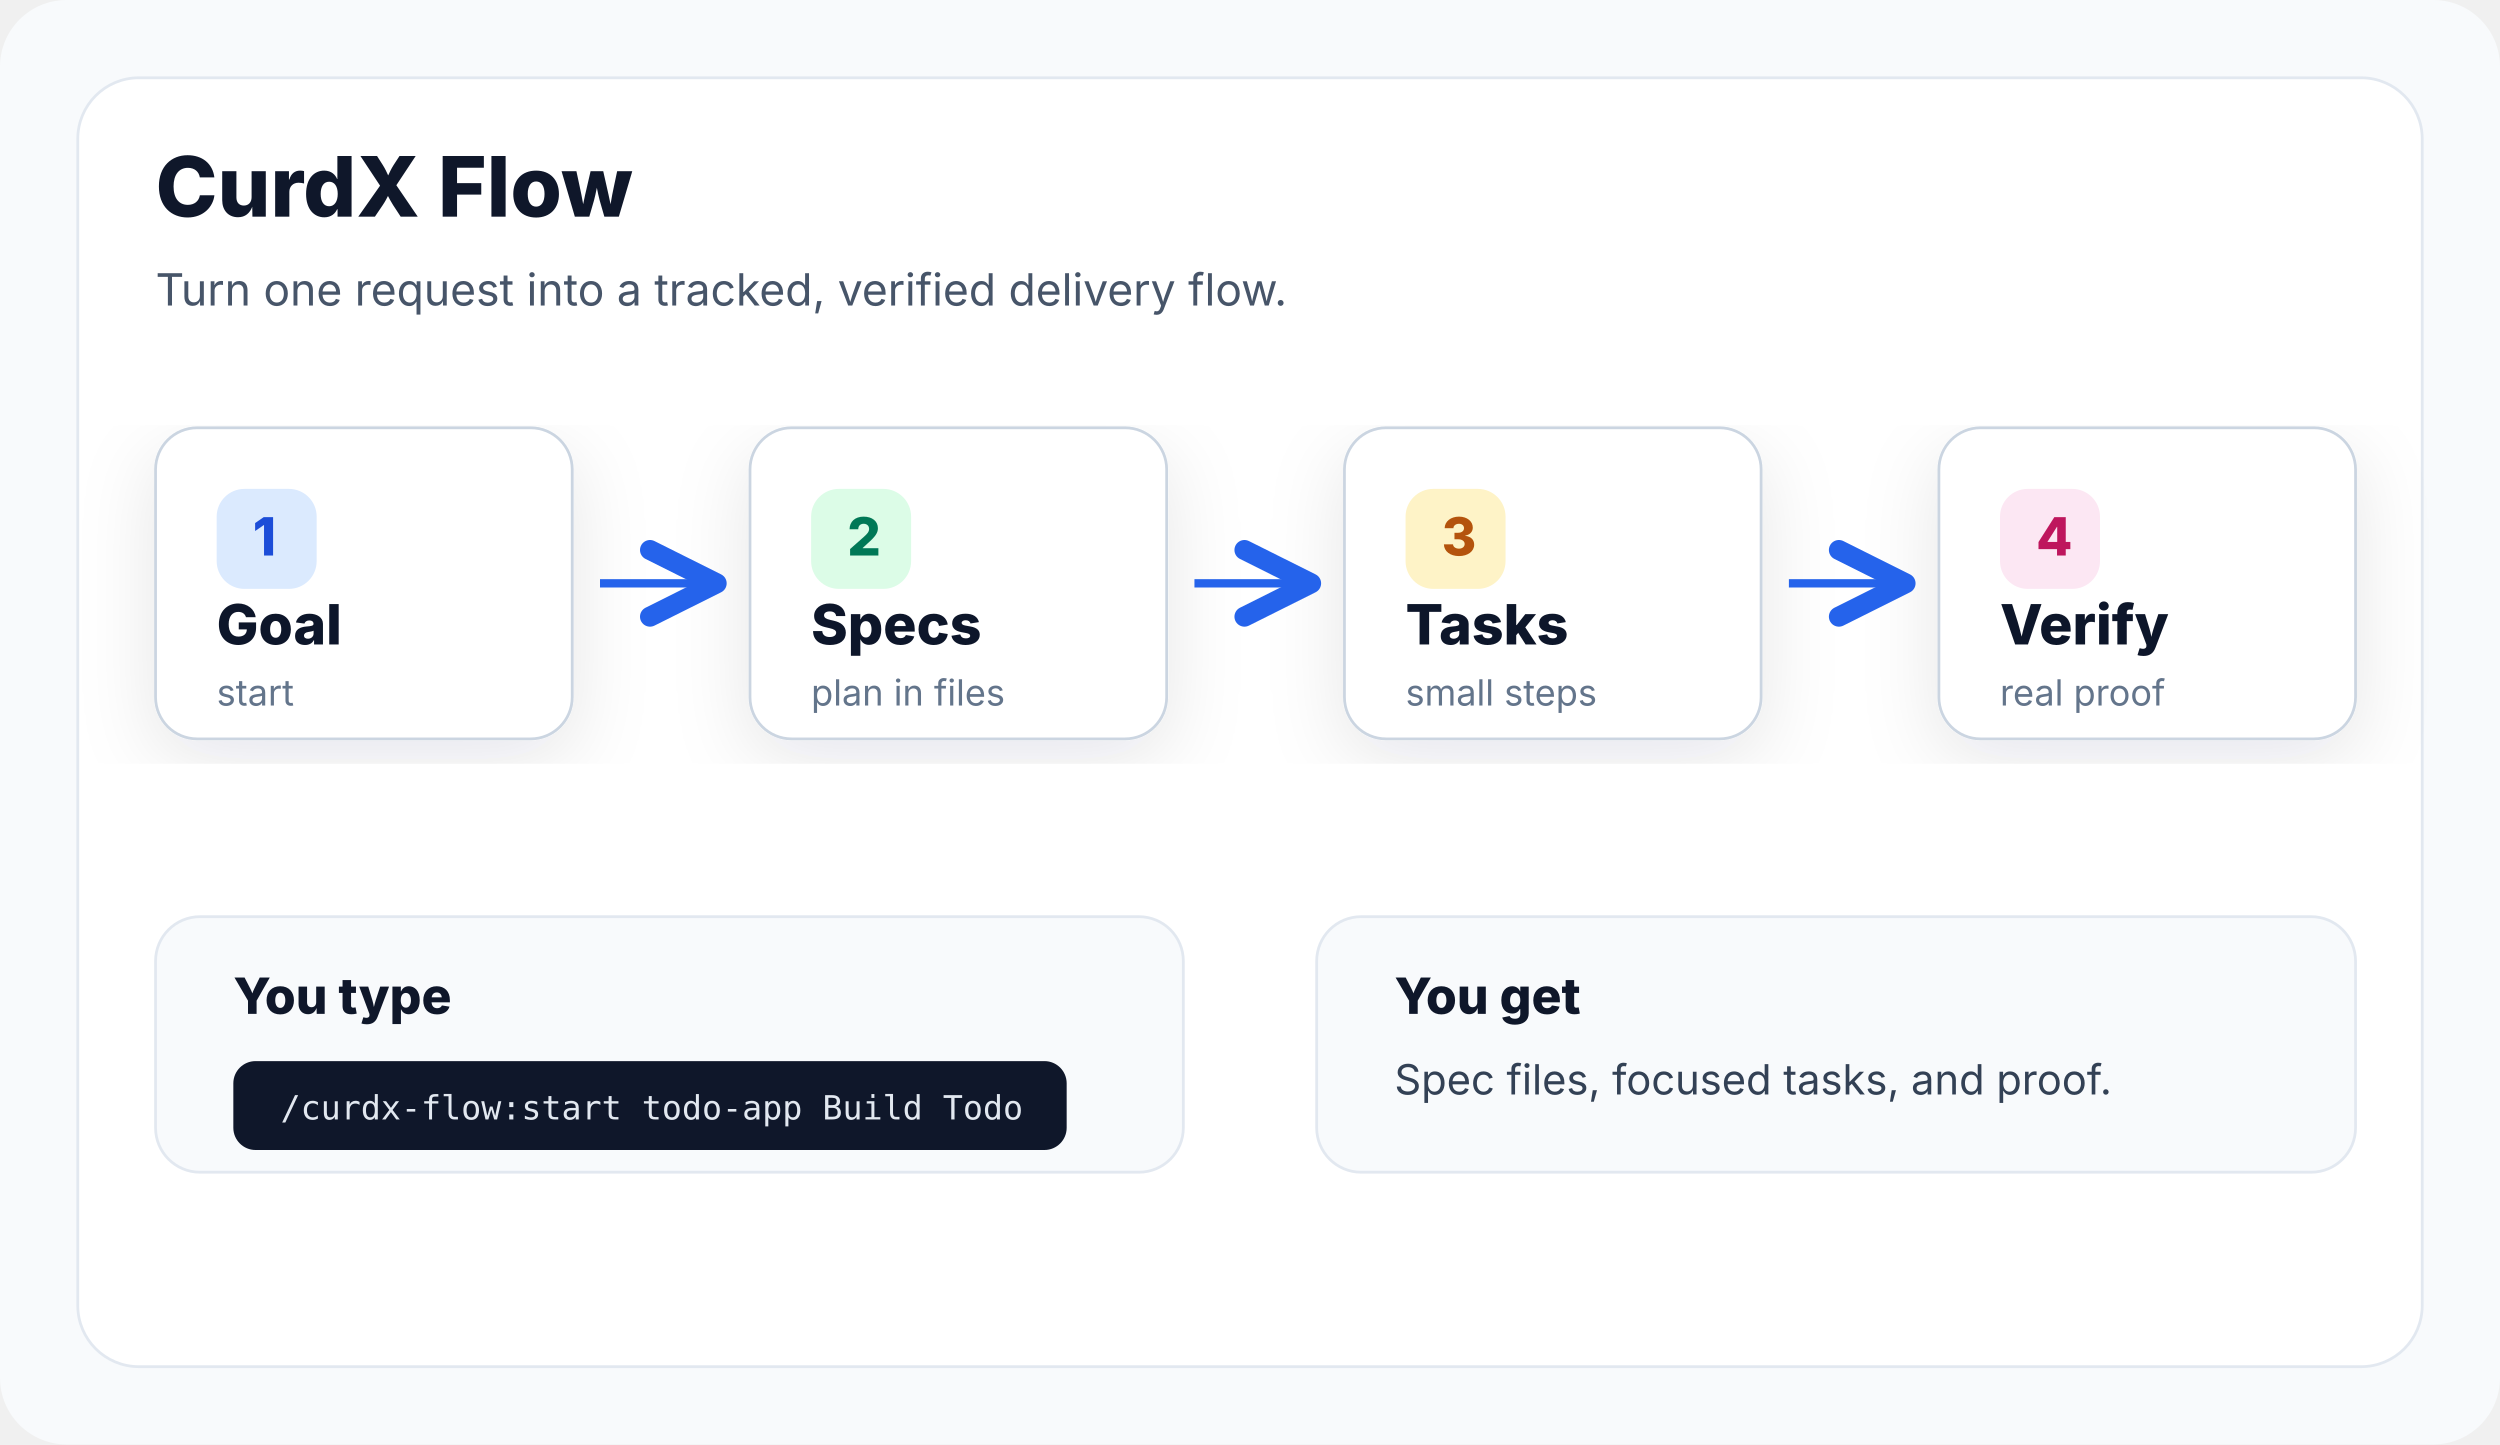
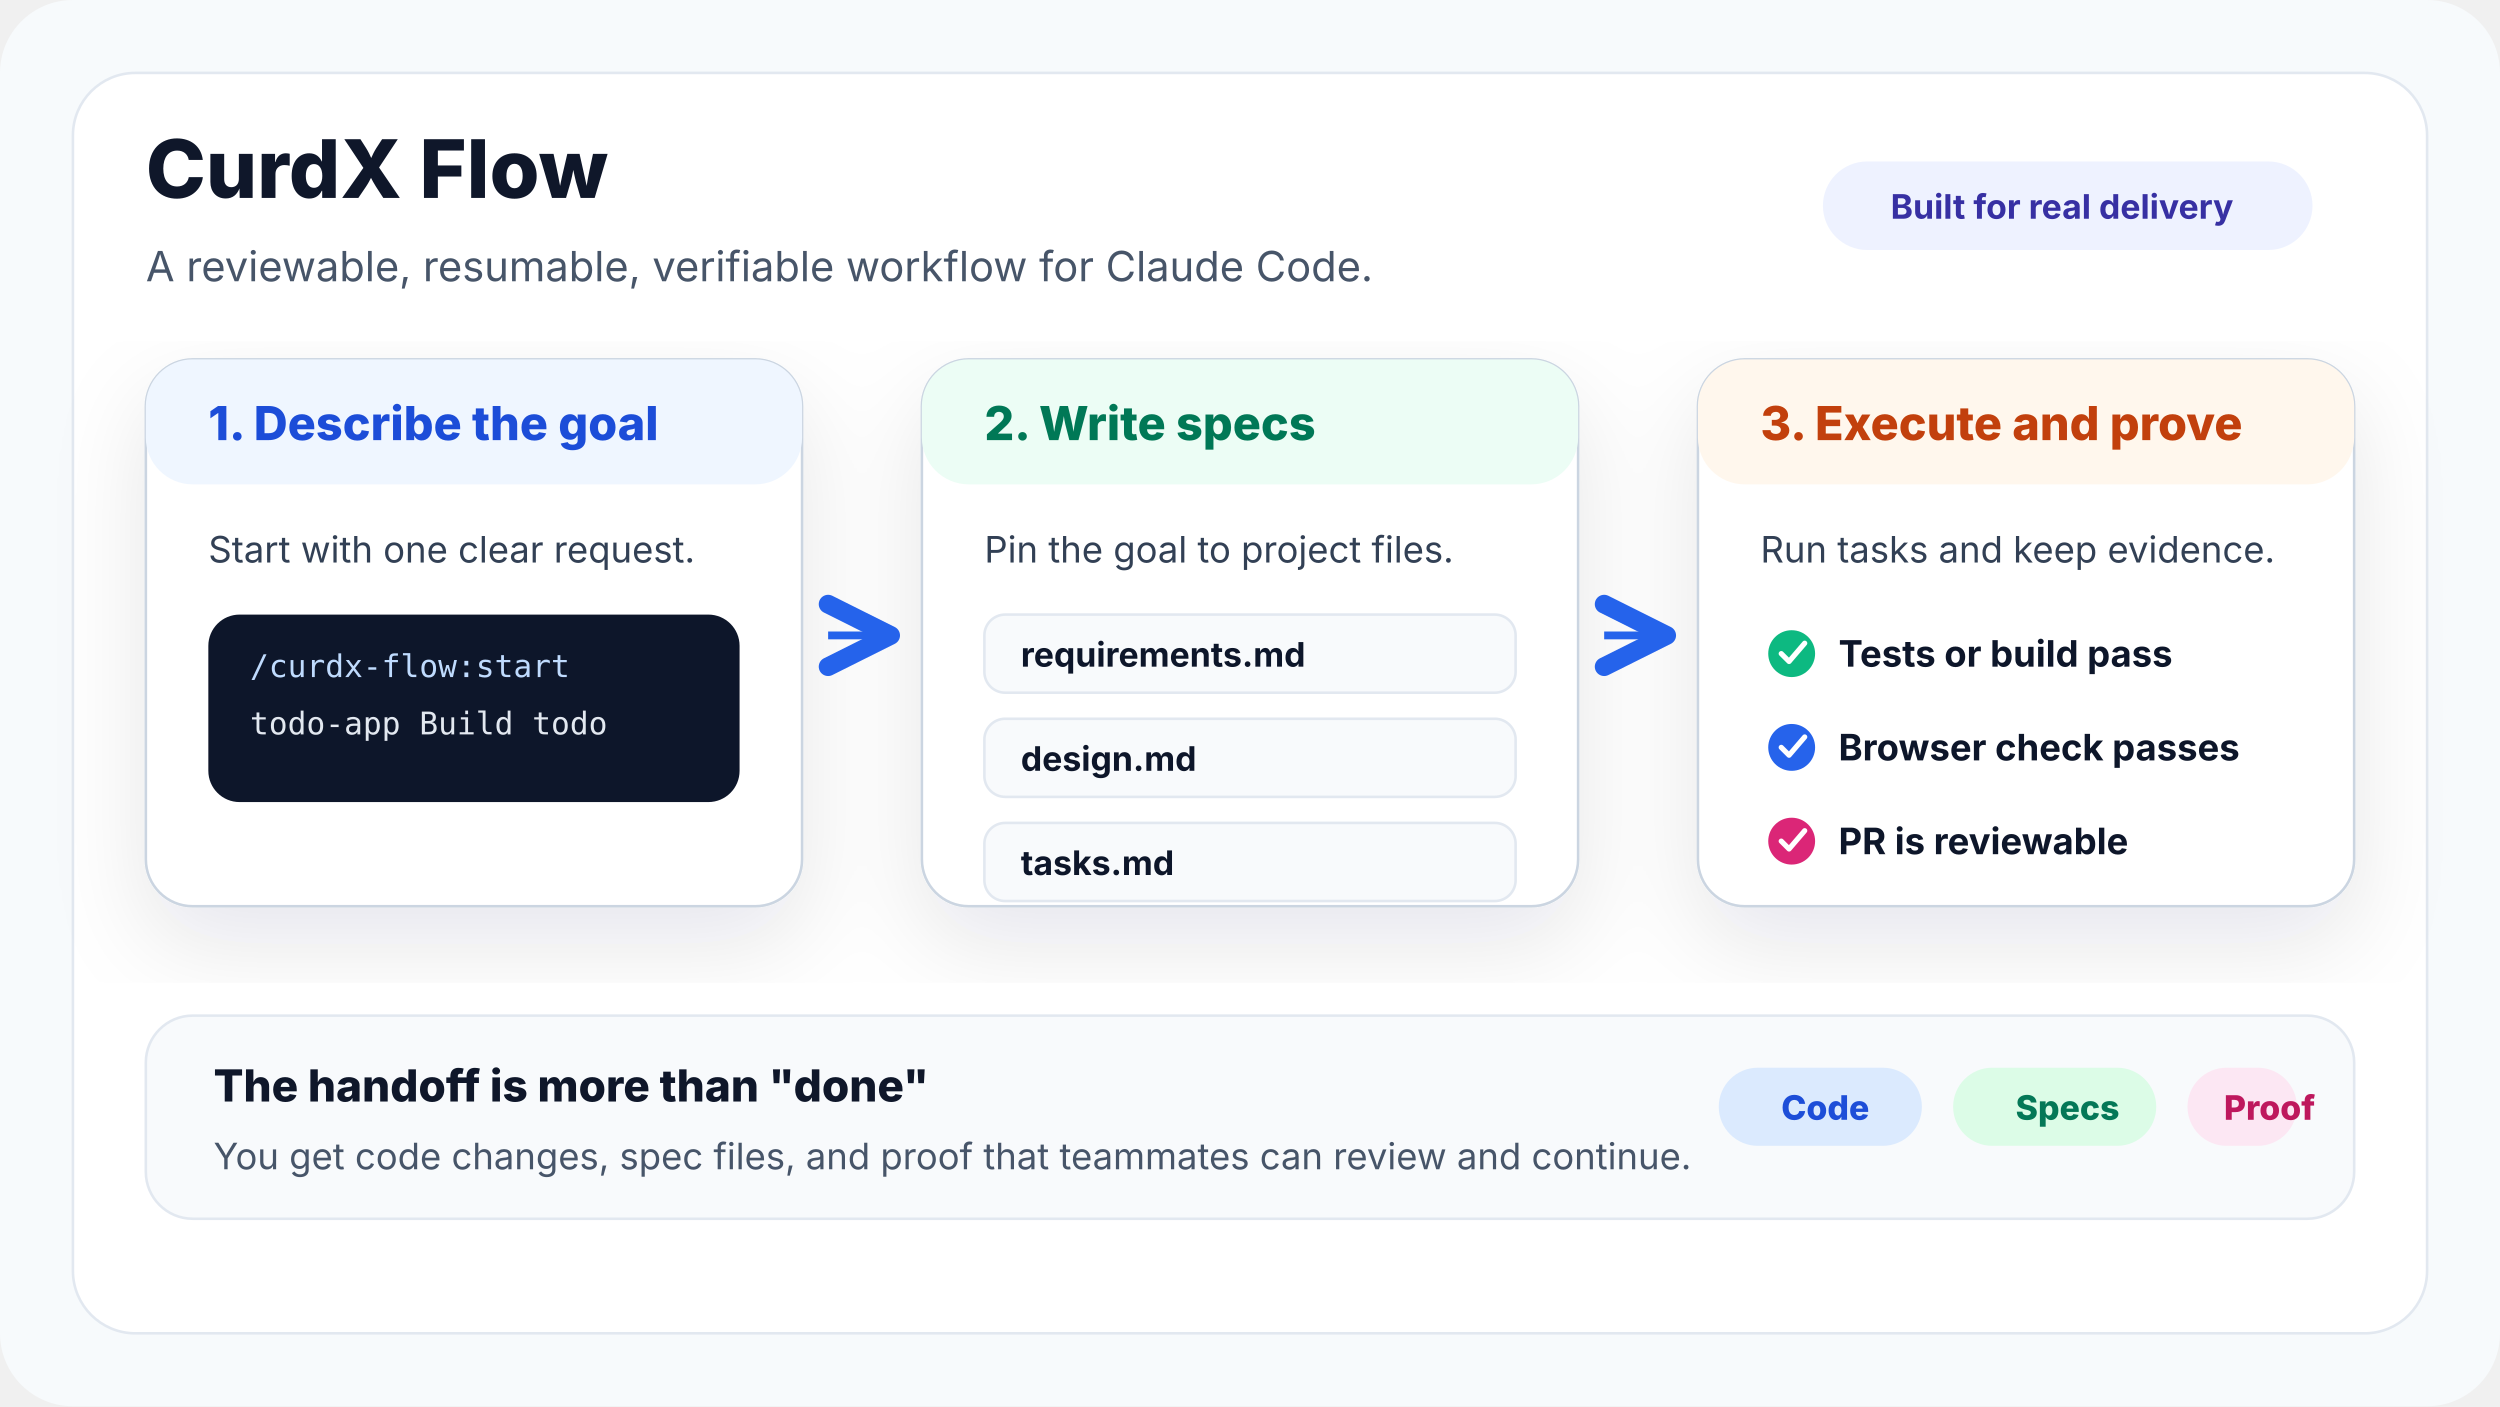
- <svg xmlns="http://www.w3.org/2000/svg" width="900" height="520" viewBox="0 0 900 520" fill="none" role="img" aria-labelledby="title desc">
+ <svg xmlns="http://www.w3.org/2000/svg" width="960" height="540" viewBox="0 0 960 540" fill="none" role="img" aria-labelledby="title desc">
  <defs>
-     <filter id="shadow" x="-8%" y="-8%" width="116%" height="116%" color-interpolation-filters="sRGB">
-       <feDropShadow dx="0" dy="8" stdDeviation="14" flood-color="#0F172A" flood-opacity="0.10" />
+     <filter id="cardShadow" x="-8%" y="-10%" width="116%" height="124%" color-interpolation-filters="sRGB">
+       <feDropShadow dx="0" dy="14" stdDeviation="18" flood-color="#0F172A" flood-opacity="0.10" />
    </filter>
    <marker id="arrow" markerWidth="12" markerHeight="12" refX="10" refY="6" orient="auto">
      <path d="M2 2L10 6L2 10" stroke="#2563EB" stroke-width="2.4" stroke-linecap="round" stroke-linejoin="round" />
    </marker>
  </defs>
-   <rect width="900" height="520" rx="24" fill="#F8FAFC" />
-   <rect x="28" y="28" width="844" height="464" rx="22" fill="#FFFFFF" stroke="#E2E8F0" />
-   <text x="56" y="78" fill="#0F172A" font-family="Inter, ui-sans-serif, system-ui" font-size="30" font-weight="800">CurdX Flow</text>
-   <text x="56" y="110" fill="#475569" font-family="Inter, ui-sans-serif, system-ui" font-size="16">Turn one request into a tracked, verified delivery flow.</text>
-   <g filter="url(#shadow)" font-family="Inter, ui-sans-serif, system-ui">
-     <rect x="56" y="154" width="150" height="112" rx="15" fill="#FFFFFF" stroke="#CBD5E1" />
-     <rect x="78" y="176" width="36" height="36" rx="10" fill="#DBEAFE" />
-     <text x="91" y="200" fill="#1D4ED8" font-size="19" font-weight="800">1</text>
-     <text x="78" y="232" fill="#0F172A" font-size="20" font-weight="800">Goal</text>
-     <text x="78" y="254" fill="#64748B" font-size="13">start</text>
-     <rect x="270" y="154" width="150" height="112" rx="15" fill="#FFFFFF" stroke="#CBD5E1" />
-     <rect x="292" y="176" width="36" height="36" rx="10" fill="#DCFCE7" />
-     <text x="305" y="200" fill="#047857" font-size="19" font-weight="800">2</text>
-     <text x="292" y="232" fill="#0F172A" font-size="20" font-weight="800">Specs</text>
-     <text x="292" y="254" fill="#64748B" font-size="13">plan in files</text>
-     <rect x="484" y="154" width="150" height="112" rx="15" fill="#FFFFFF" stroke="#CBD5E1" />
-     <rect x="506" y="176" width="36" height="36" rx="10" fill="#FEF3C7" />
-     <text x="519" y="200" fill="#B45309" font-size="19" font-weight="800">3</text>
-     <text x="506" y="232" fill="#0F172A" font-size="20" font-weight="800">Tasks</text>
-     <text x="506" y="254" fill="#64748B" font-size="13">small steps</text>
-     <rect x="698" y="154" width="150" height="112" rx="15" fill="#FFFFFF" stroke="#CBD5E1" />
-     <rect x="720" y="176" width="36" height="36" rx="10" fill="#FCE7F3" />
-     <text x="733" y="200" fill="#BE185D" font-size="19" font-weight="800">4</text>
-     <text x="720" y="232" fill="#0F172A" font-size="20" font-weight="800">Verify</text>
-     <text x="720" y="254" fill="#64748B" font-size="13">real proof</text>
+   <rect width="960" height="540" rx="28" fill="#F7FAFC" />
+   <rect x="28" y="28" width="904" height="484" rx="24" fill="#FFFFFF" stroke="#E2E8F0" />
+   <text x="56" y="76" fill="#0F172A" font-family="Inter, ui-sans-serif, system-ui" font-size="31" font-weight="800">CurdX Flow</text>
+   <text x="56" y="108" fill="#475569" font-family="Inter, ui-sans-serif, system-ui" font-size="16">A reviewable, resumable, verifiable workflow for Claude Code.</text>
+   <rect x="700" y="62" width="188" height="34" rx="17" fill="#EEF2FF" />
+   <text x="726" y="84" fill="#3730A3" font-family="Inter, ui-sans-serif, system-ui" font-size="13" font-weight="700">Built for real delivery</text>
+   <g filter="url(#cardShadow)" font-family="Inter, ui-sans-serif, system-ui">
+     <rect x="56" y="138" width="252" height="210" rx="18" fill="#FFFFFF" stroke="#CBD5E1" />
+     <rect x="56" y="138" width="252" height="48" rx="18" fill="#EFF6FF" />
+     <text x="80" y="169" fill="#1D4ED8" font-size="18" font-weight="800">1. Describe the goal</text>
+     <text x="80" y="216" fill="#334155" font-size="14">Start with one clear request.</text>
+     <rect x="80" y="236" width="204" height="72" rx="12" fill="#0F172A" />
+     <text x="96" y="260" fill="#BFDBFE" font-family="SFMono-Regular, ui-monospace, monospace" font-size="12">/curdx-flow:start</text>
+     <text x="96" y="282" fill="#E2E8F0" font-family="SFMono-Regular, ui-monospace, monospace" font-size="12">todo-app Build todo</text>
+     <rect x="354" y="138" width="252" height="210" rx="18" fill="#FFFFFF" stroke="#CBD5E1" />
+     <rect x="354" y="138" width="252" height="48" rx="18" fill="#ECFDF5" />
+     <text x="378" y="169" fill="#047857" font-size="18" font-weight="800">2. Write specs</text>
+     <text x="378" y="216" fill="#334155" font-size="14">Pin the goal to project files.</text>
+     <rect x="378" y="236" width="204" height="30" rx="8" fill="#F8FAFC" stroke="#E2E8F0" />
+     <text x="392" y="256" fill="#0F172A" font-size="13" font-weight="700">requirements.md</text>
+     <rect x="378" y="276" width="204" height="30" rx="8" fill="#F8FAFC" stroke="#E2E8F0" />
+     <text x="392" y="296" fill="#0F172A" font-size="13" font-weight="700">design.md</text>
+     <rect x="378" y="316" width="204" height="30" rx="8" fill="#F8FAFC" stroke="#E2E8F0" />
+     <text x="392" y="336" fill="#0F172A" font-size="13" font-weight="700">tasks.md</text>
+     <rect x="652" y="138" width="252" height="210" rx="18" fill="#FFFFFF" stroke="#CBD5E1" />
+     <rect x="652" y="138" width="252" height="48" rx="18" fill="#FFF7ED" />
+     <text x="676" y="169" fill="#C2410C" font-size="18" font-weight="800">3. Execute and prove</text>
+     <text x="676" y="216" fill="#334155" font-size="14">Run tasks and keep evidence.</text>
+     <circle cx="688" cy="251" r="9" fill="#10B981" />
+     <path d="M684 251L687 254L693 247" stroke="white" stroke-width="2" stroke-linecap="round" stroke-linejoin="round" />
+     <text x="706" y="256" fill="#0F172A" font-size="14" font-weight="700">Tests or build pass</text>
+     <circle cx="688" cy="287" r="9" fill="#2563EB" />
+     <path d="M684 287L687 290L693 283" stroke="white" stroke-width="2" stroke-linecap="round" stroke-linejoin="round" />
+     <text x="706" y="292" fill="#0F172A" font-size="14" font-weight="700">Browser check passes</text>
+     <circle cx="688" cy="323" r="9" fill="#DB2777" />
+     <path d="M684 323L687 326L693 319" stroke="white" stroke-width="2" stroke-linecap="round" stroke-linejoin="round" />
+     <text x="706" y="328" fill="#0F172A" font-size="14" font-weight="700">PR is reviewable</text>
  </g>
-   <path d="M216 210H258" stroke="#2563EB" stroke-width="3" marker-end="url(#arrow)" />
-   <path d="M430 210H472" stroke="#2563EB" stroke-width="3" marker-end="url(#arrow)" />
-   <path d="M644 210H686" stroke="#2563EB" stroke-width="3" marker-end="url(#arrow)" />
-   <rect x="56" y="330" width="370" height="92" rx="16" fill="#F8FAFC" stroke="#E2E8F0" />
-   <text x="84" y="365" fill="#0F172A" font-family="Inter, ui-sans-serif, system-ui" font-size="18" font-weight="800">You type</text>
-   <rect x="84" y="382" width="300" height="32" rx="8" fill="#0F172A" />
-   <text x="101" y="403" fill="#E2E8F0" font-family="SFMono-Regular, ui-monospace, monospace" font-size="12">/curdx-flow:start todo-app Build Todo</text>
-   <rect x="474" y="330" width="374" height="92" rx="16" fill="#F8FAFC" stroke="#E2E8F0" />
-   <text x="502" y="365" fill="#0F172A" font-family="Inter, ui-sans-serif, system-ui" font-size="18" font-weight="800">You get</text>
-   <text x="502" y="394" fill="#334155" font-family="Inter, ui-sans-serif, system-ui" font-size="15">Spec files, focused tasks, and proof.</text>
+   <path d="M318 244H342" stroke="#2563EB" stroke-width="3" marker-end="url(#arrow)" />
+   <path d="M616 244H640" stroke="#2563EB" stroke-width="3" marker-end="url(#arrow)" />
+   <rect x="56" y="390" width="848" height="78" rx="18" fill="#F8FAFC" stroke="#E2E8F0" />
+   <text x="82" y="423" fill="#0F172A" font-family="Inter, ui-sans-serif, system-ui" font-size="17" font-weight="800">The handoff is more than "done"</text>
+   <text x="82" y="449" fill="#475569" font-family="Inter, ui-sans-serif, system-ui" font-size="14">You get code changes, spec files, and proof that teammates can review and continue.</text>
+   <rect x="660" y="410" width="78" height="30" rx="15" fill="#DBEAFE" />
+   <text x="684" y="430" fill="#1D4ED8" font-family="Inter, ui-sans-serif, system-ui" font-size="13" font-weight="800">Code</text>
+   <rect x="750" y="410" width="78" height="30" rx="15" fill="#DCFCE7" />
+   <text x="774" y="430" fill="#047857" font-family="Inter, ui-sans-serif, system-ui" font-size="13" font-weight="800">Specs</text>
+   <rect x="840" y="410" width="42" height="30" rx="15" fill="#FCE7F3" />
+   <text x="854" y="430" fill="#BE185D" font-family="Inter, ui-sans-serif, system-ui" font-size="13" font-weight="800">Proof</text>
</svg>
